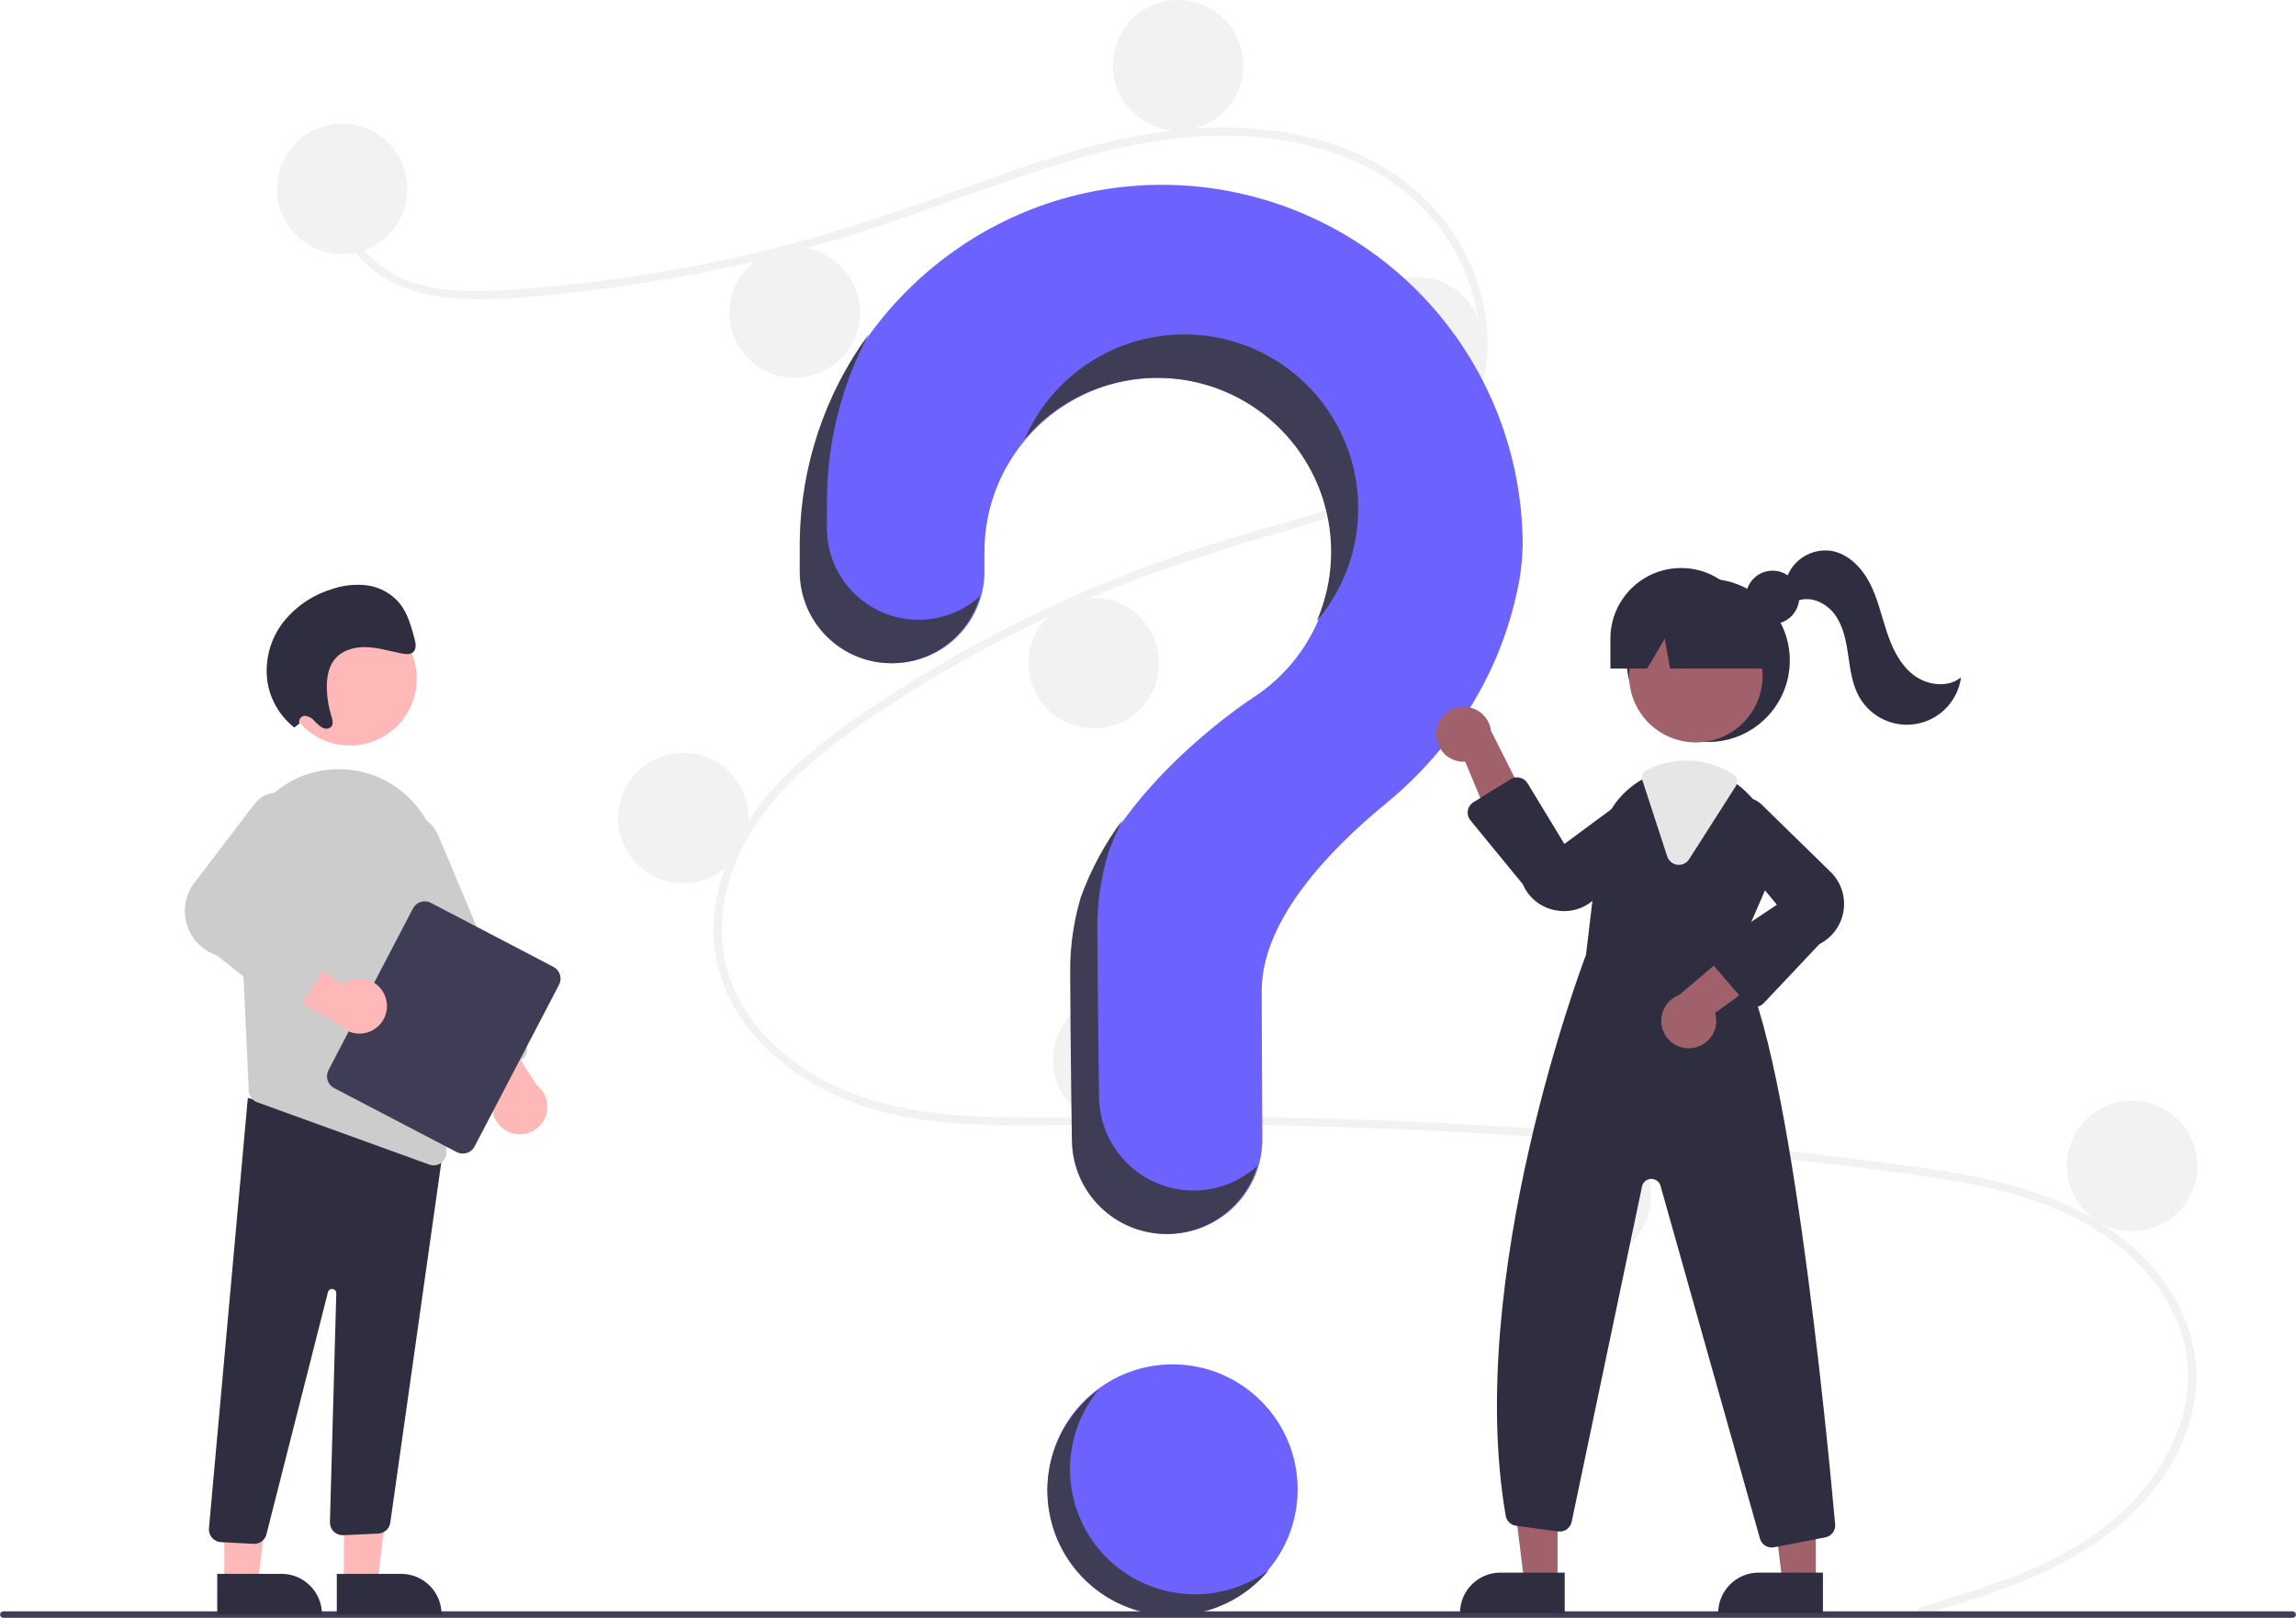
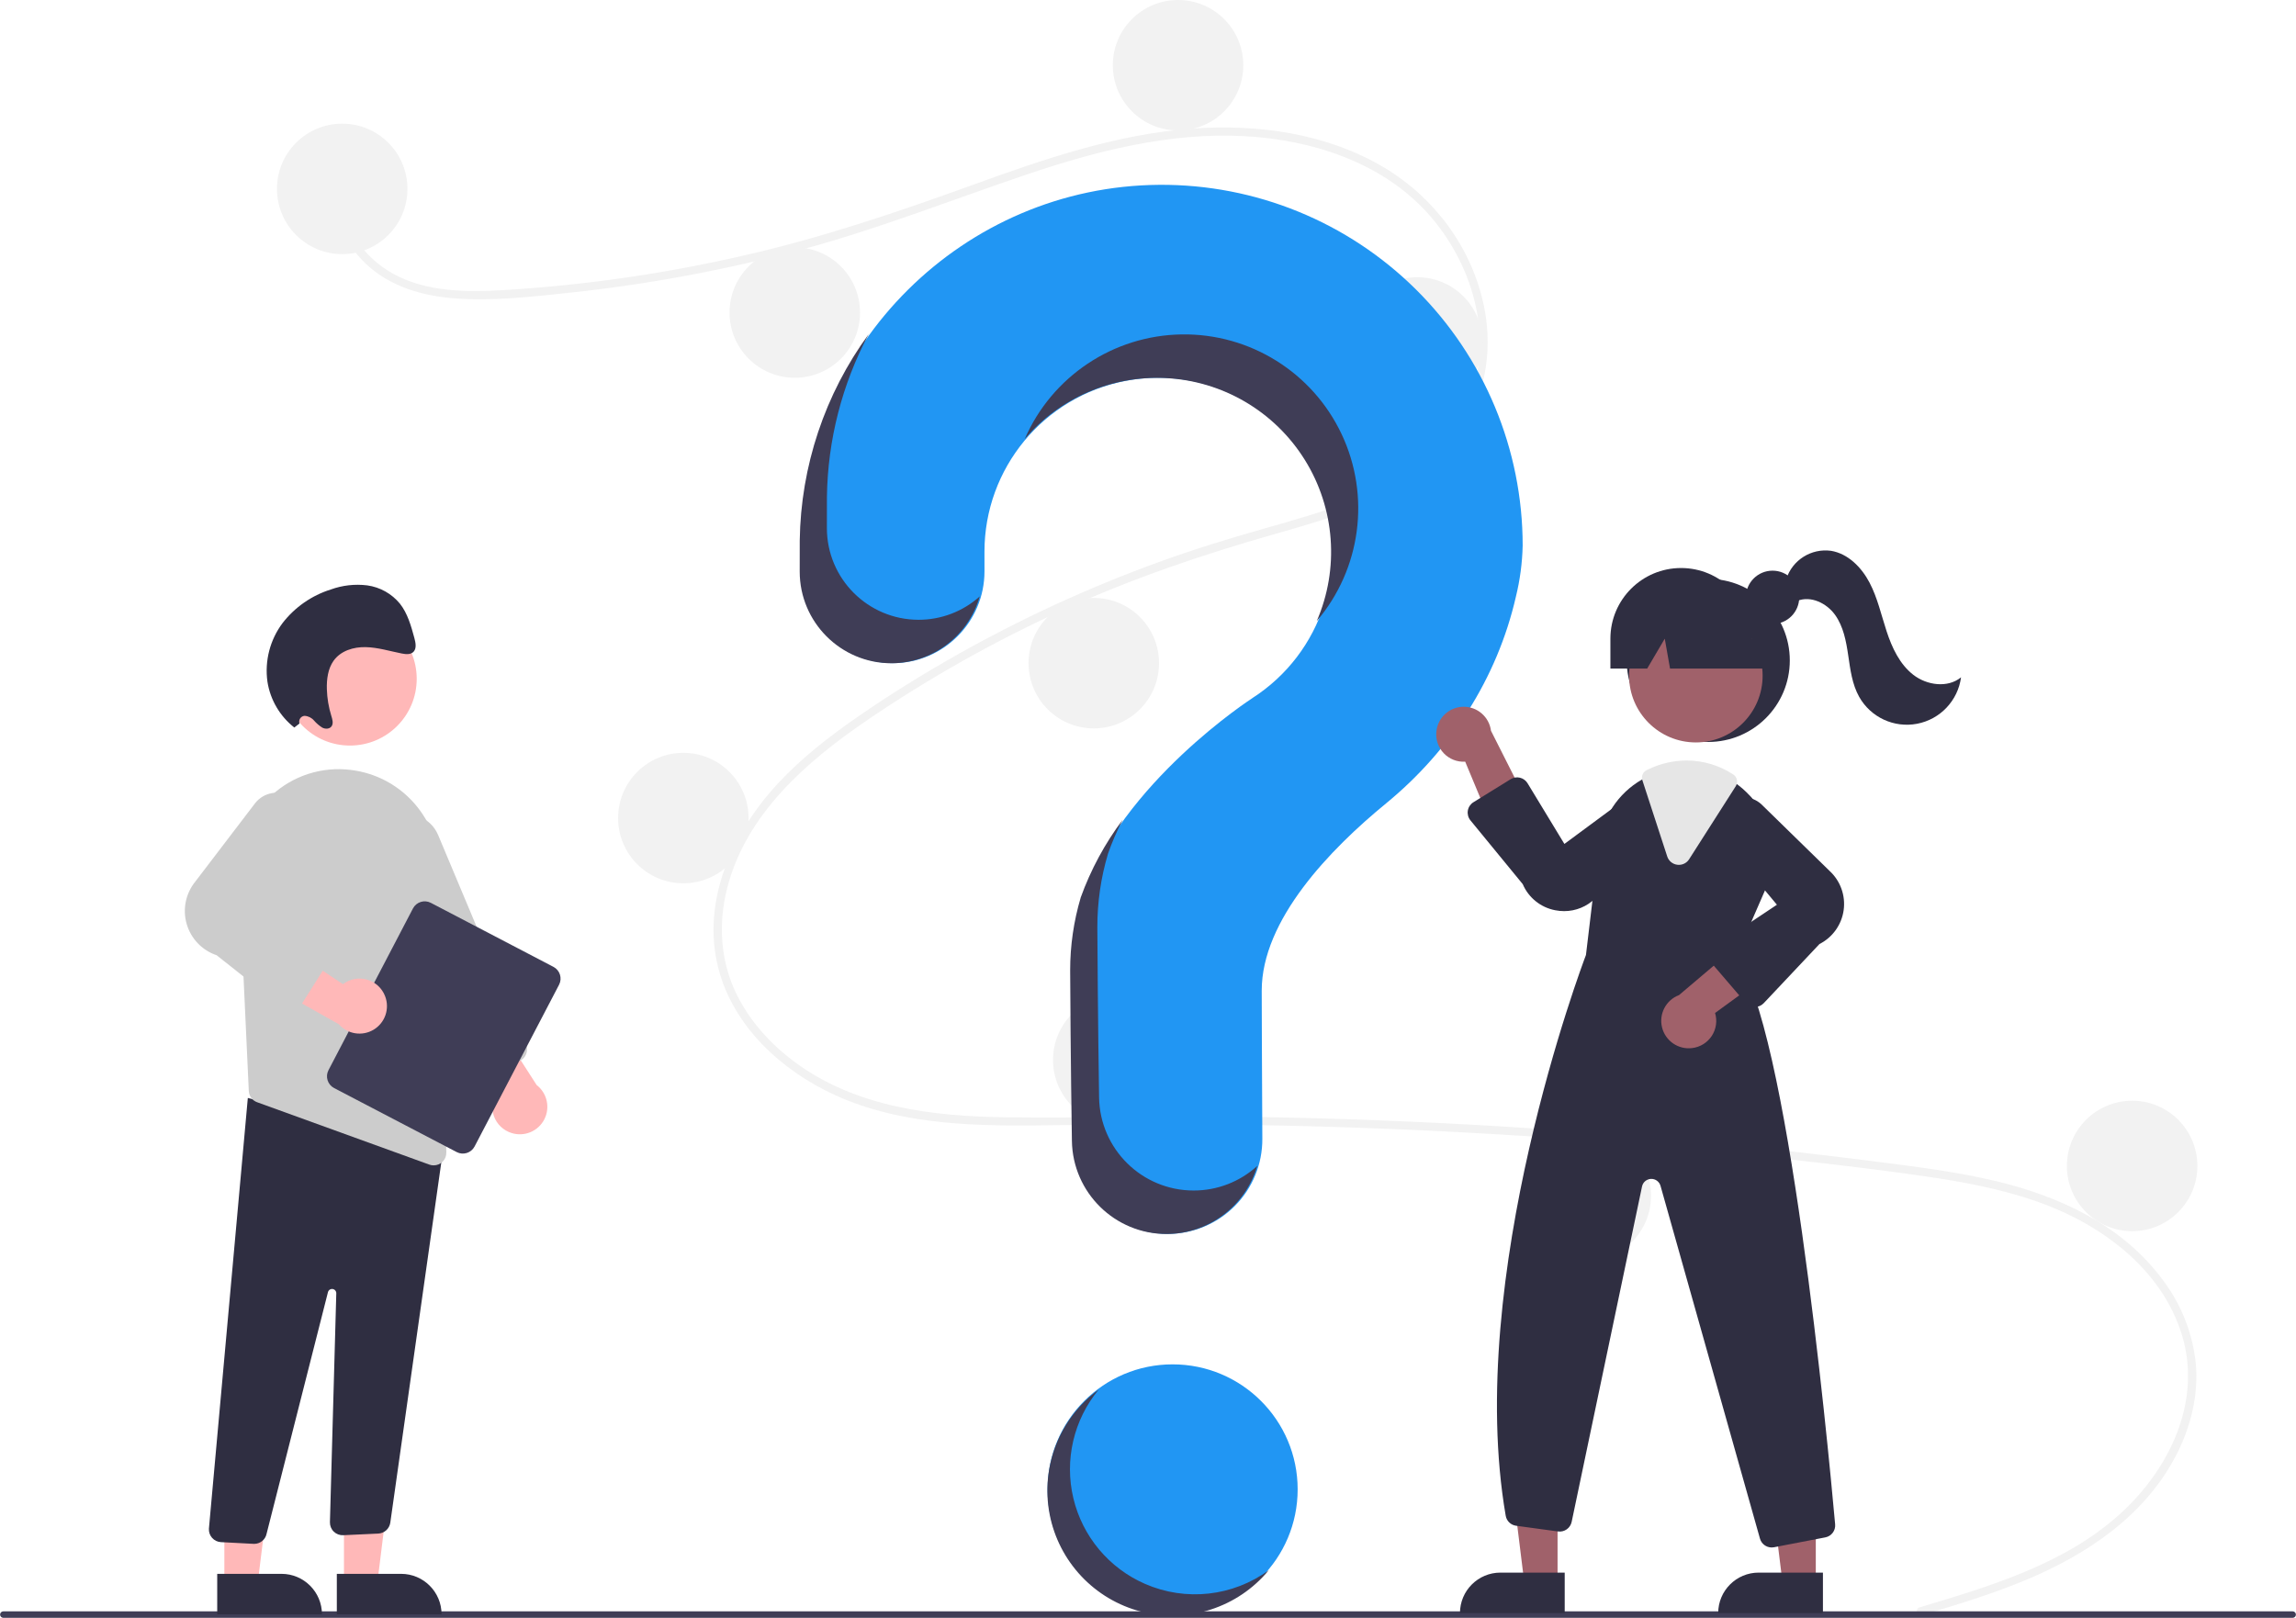
<svg xmlns="http://www.w3.org/2000/svg" data-name="Layer 1" width="844.675" height="595.262" viewBox="0 0 844.675 595.262">
-   <circle cx="431.393" cy="548" r="46" fill="#6c63ff" />
+   <circle cx="431.393" cy="548" r="46" fill="#2196f3" />
  <path d="M883.862,743.785c25.735-7.729,53.094-15.788,73.503-34.161,18.238-16.418,30.55-41.489,22.995-66.112-7.54-24.572-30.124-40.956-53.442-49.105-13.225-4.622-27.061-7.186-40.891-9.2-15.035-2.19-30.136-3.984-45.23-5.71q-91.677-10.486-184.044-12.811c-30.385-.765-60.764-.747-91.152-.306-27.139.394-55.722.384-80.899-11.151-19.578-8.97-37.348-25.289-42.803-46.734-6.297-24.755,5.318-49.964,21.98-67.892,8.783-9.45,19.047-17.404,29.636-24.717,11.487-7.934,23.375-15.306,35.521-22.188a494.634,494.634,0,0,1,74.767-34.468c12.746-4.634,25.68-8.633,38.728-12.321,11.017-3.115,22.068-6.234,32.716-10.477,20.583-8.204,40.161-22.1,45.395-44.881,4.96-21.591-3.403-45.031-18.065-61.071-16.963-18.557-42.539-26.692-67.06-28.008-27.528-1.478-54.422,5.412-80.297,14.156-27.597,9.326-54.599,20.049-82.778,27.603a556.958,556.958,0,0,1-85.196,15.837c-14.082,1.5-28.59,3.193-42.756,2.045-11.872-.962-23.684-4.454-32.434-12.88-7.503-7.225-11.972-17.154-10.435-27.632.279-1.903,3.17-1.094,2.893.798-1.87,12.755,6.8,24.509,17.484,30.529,12.348,6.958,27.374,6.968,41.122,6.172a537.825,537.825,0,0,0,88.515-12.796c28.593-6.531,56.164-15.866,83.704-25.839,26.156-9.472,52.897-18.716,80.84-20.767,24.246-1.78,49.752,1.752,70.874,14.423,18.564,11.136,32.215,29.707,36.565,51.018,4.25,20.825-1.636,41.785-17.4,56.317-16.321,15.046-38.701,21.479-59.557,27.404-26.452,7.514-52.337,16.298-77.392,27.703a485.824,485.824,0,0,0-72.8,40.928c-22.246,15.202-44.201,34.331-51.237,61.451-3.277,12.633-2.672,26.032,2.812,37.965,4.876,10.61,12.907,19.535,22.262,26.419,22.321,16.424,50.453,19.797,77.414,20.132,30.281.377,60.564-.645,90.855-.148q92.599,1.52,184.819,11.273,23.108,2.446,46.158,5.407c13.822,1.776,27.69,3.541,41.278,6.695,24.162,5.608,47.674,16.392,62.692,36.878a61.319,61.319,0,0,1,11.947,30.446c1.051,11.524-1.77,23.069-6.98,33.321-11.532,22.69-33.134,37.123-56.073,46.605-12.287,5.079-25.032,8.926-37.752,12.746-1.853.557-2.645-2.338-.798-2.893Z" transform="translate(-177.6623 -152.3692)" fill="#f2f2f2" />
  <circle cx="125.893" cy="69.5" r="24" fill="#f2f2f2" />
  <circle cx="292.393" cy="115" r="24" fill="#f2f2f2" />
  <circle cx="433.393" cy="24" r="24" fill="#f2f2f2" />
  <circle cx="521.393" cy="126" r="24" fill="#f2f2f2" />
  <circle cx="402.393" cy="244" r="24" fill="#f2f2f2" />
  <circle cx="251.393" cy="301" r="24" fill="#f2f2f2" />
  <circle cx="411.393" cy="390" r="24" fill="#f2f2f2" />
  <circle cx="583.393" cy="440" r="24" fill="#f2f2f2" />
  <circle cx="784.393" cy="429" r="24" fill="#f2f2f2" />
-   <path d="M604.128,220.373c-71.892.508-130.756,58.93-131.777,130.816-.009.664-.014,5.33-.013,11.434a33.748,33.748,0,0,0,33.744,33.746h0a33.769,33.769,0,0,0,33.761-33.798c-.003-4.152-.006-7.026-.006-7.202a64,64,0,1,1,98.52,53.879l.012.014s-48.028,30.92-62.671,73.335l.012.003a94.004,94.004,0,0,0-3.874,26.768c0,3.725.219,36.321.643,62.778a34.786,34.786,0,0,0,34.79,34.222h0a34.796,34.796,0,0,0,34.794-35.011c-.147-24.229-.227-52.442-.227-54.489,0-26.045,25.125-51.995,45.764-68.917,23.766-19.487,40.868-46.043,47.737-75.999a86.762,86.762,0,0,0,2.499-18.834A132.75,132.75,0,0,0,604.128,220.373Z" transform="translate(-177.6623 -152.3692)" fill="#6c63ff" />
+   <path d="M604.128,220.373c-71.892.508-130.756,58.93-131.777,130.816-.009.664-.014,5.33-.013,11.434a33.748,33.748,0,0,0,33.744,33.746h0a33.769,33.769,0,0,0,33.761-33.798c-.003-4.152-.006-7.026-.006-7.202a64,64,0,1,1,98.52,53.879l.012.014s-48.028,30.92-62.671,73.335l.012.003a94.004,94.004,0,0,0-3.874,26.768c0,3.725.219,36.321.643,62.778a34.786,34.786,0,0,0,34.79,34.222h0a34.796,34.796,0,0,0,34.794-35.011c-.147-24.229-.227-52.442-.227-54.489,0-26.045,25.125-51.995,45.764-68.917,23.766-19.487,40.868-46.043,47.737-75.999a86.762,86.762,0,0,0,2.499-18.834A132.75,132.75,0,0,0,604.128,220.373Z" transform="translate(-177.6623 -152.3692)" fill="#2196f3" />
  <path d="M1021.147,747.631H178.853a1.191,1.191,0,0,1,0-2.381h842.294a1.191,1.191,0,0,1,0,2.381Z" transform="translate(-177.6623 -152.3692)" fill="#3f3d56" />
  <circle cx="628.449" cy="242.996" r="30" fill="#2f2e41" />
  <polygon points="573.012 582.129 560.753 582.129 554.92 534.841 573.015 534.841 573.012 582.129" fill="#a0616a" />
  <path d="M551.996,578.626h23.644a0,0,0,0,1,0,0v14.887a0,0,0,0,1,0,0H537.109a0,0,0,0,1,0,0v0A14.887,14.887,0,0,1,551.996,578.626Z" fill="#2f2e41" />
  <polygon points="668.012 582.129 655.753 582.129 649.92 534.841 668.015 534.841 668.012 582.129" fill="#a0616a" />
  <path d="M646.996,578.626h23.644a0,0,0,0,1,0,0v14.887a0,0,0,0,1,0,0H632.109a0,0,0,0,1,0,0v0A14.887,14.887,0,0,1,646.996,578.626Z" fill="#2f2e41" />
  <circle cx="623.89" cy="248.61" r="24.561" fill="#a0616a" />
  <path d="M816.191,504.775l10.99-25.25a31.383,31.383,0,0,0-6.95-35.6,31.873,31.873,0,0,0-3.07-2.67,30.935,30.935,0,0,0-18.99-6.57,32.179,32.179,0,0,0-13.4,2.98c-.36.16-.71.33-1.07.5-.69.33-1.37.69-2.03,1.06a31.678,31.678,0,0,0-15.7,23.88l-4.85,40.64c-1.22,3.19-44.74,118.39-29.52,206.34a4.467,4.467,0,0,0,3.82,3.67l15.43,2.1a4.497,4.497,0,0,0,5.01-3.53l25.89-123.41a3.503,3.503,0,0,1,6.8-.23l36.58,129.78a4.471,4.471,0,0,0,4.31,3.28,5.122,5.122,0,0,0,.87-.08l18.85-3.63a4.471,4.471,0,0,0,3.63-4.81C850.021,682.335,835.301,527.605,816.191,504.775Z" transform="translate(-177.6623 -152.3692)" fill="#2f2e41" />
  <path d="M706.102,421.419A10.056,10.056,0,0,0,716.696,432.623l13.729,32.992,10.385-15.394-14.629-28.97a10.11,10.11,0,0,0-20.079.169Z" transform="translate(-177.6623 -152.3692)" fill="#a0616a" />
  <path d="M800.19,537.996a10.056,10.056,0,0,0,8.427-12.913l28.885-21.038-17.39-6.512-24.764,20.977a10.11,10.11,0,0,0,4.842,19.487Z" transform="translate(-177.6623 -152.3692)" fill="#a0616a" />
  <path d="M753.102,487.61a17.057,17.057,0,0,1-3.298-.325,16.305,16.305,0,0,1-11.948-9.616l-19.234-23.453a4.501,4.501,0,0,1,1.111-6.681l13.684-8.471a4.5,4.5,0,0,1,6.215,1.49l13.556,22.334L779.15,443.702A9.721,9.721,0,0,1,790.46,459.264l-25.912,23.637A16.253,16.253,0,0,1,753.102,487.61Z" transform="translate(-177.6623 -152.3692)" fill="#2f2e41" />
  <path d="M823.252,522.883c-.035,0-.071,0-.106-.001a4.508,4.508,0,0,1-3.311-1.57l-12.166-14.193a4.5,4.5,0,0,1,.92-6.673l22.781-15.188-20.638-24.812a9.721,9.721,0,0,1,14.887-12.183l25.084,24.513a16.525,16.525,0,0,1-3.675,26.94l-20.501,21.754A4.507,4.507,0,0,1,823.252,522.883Z" transform="translate(-177.6623 -152.3692)" fill="#2f2e41" />
  <path d="M795.307,470.584a4.632,4.632,0,0,1-.584-.037,4.461,4.461,0,0,1-3.71-3.069l-9.142-28.029a3.083,3.083,0,0,1,1.594-3.725l.297-.14c.269-.128.535-.254.807-.375a32.574,32.574,0,0,1,13.603-3.023,31.327,31.327,0,0,1,17.161,5.157,3.13,3.13,0,0,1,.901,4.294L799.084,468.504A4.455,4.455,0,0,1,795.307,470.584Z" transform="translate(-177.6623 -152.3692)" fill="#e6e6e6" />
  <circle cx="652.101" cy="219.786" r="9.817" fill="#2f2e41" />
  <path d="M796.111,361.365h0a26,26,0,0,0-26,26v11h13.529l6.471-11,1.941,11h41.059l-11-11A26,26,0,0,0,796.111,361.365Z" transform="translate(-177.6623 -152.3692)" fill="#2f2e41" />
  <path d="M834.809,365.431a15.15,15.15,0,0,1,16.481-10.396c6.256,1.046,11.202,6.075,14.149,11.691s4.308,11.903,6.289,17.928,4.791,12.084,9.793,15.984,12.677,4.958,17.59.946a20.118,20.118,0,0,1-37.477,7.181c-2.592-4.612-3.261-10.017-4.03-15.251s-1.767-10.65-4.862-14.94-8.888-7.093-13.804-5.139Z" transform="translate(-177.6623 -152.3692)" fill="#2f2e41" />
  <path d="M515.609,380.408h0a33.748,33.748,0,0,1-33.744-33.746c-0-6.104.004-10.771.013-11.434a131.507,131.507,0,0,1,15.359-59.909,131.803,131.803,0,0,0-25.359,75.909c-.009.664-.014,5.33-.013,11.434a33.748,33.748,0,0,0,33.744,33.746h0A33.773,33.773,0,0,0,538.097,371.817,33.622,33.622,0,0,1,515.609,380.408Z" transform="translate(-177.6623 -152.3692)" fill="#3f3d56" />
  <path d="M606.415,291.478a64.004,64.004,0,0,1,55.659,89.413,63.997,63.997,0,1,0-107.426-66.985A63.871,63.871,0,0,1,606.415,291.478Z" transform="translate(-177.6623 -152.3692)" fill="#3f3d56" />
  <path d="M616.797,590.408h0a34.787,34.787,0,0,1-34.79-34.222c-.423-26.456-.643-59.052-.643-62.778a94.004,94.004,0,0,1,3.874-26.768l-.012-.003a95.069,95.069,0,0,1,5.494-12.701,110.047,110.047,0,0,0-15.494,28.701l.012.003a94.004,94.004,0,0,0-3.874,26.768c0,3.725.219,36.321.643,62.778a34.787,34.787,0,0,0,34.79,34.222h0a34.803,34.803,0,0,0,33.402-25.048A34.66,34.66,0,0,1,616.797,590.408Z" transform="translate(-177.6623 -152.3692)" fill="#3f3d56" />
  <polygon points="126.541 582.585 138.8 582.584 144.633 535.296 126.538 535.297 126.541 582.585" fill="#ffb8b8" />
  <path d="M301.576,731.451H340.107a0,0,0,0,1,0,0v14.887a0,0,0,0,1,0,0H316.463A14.887,14.887,0,0,1,301.576,731.451v0A0,0,0,0,1,301.576,731.451Z" transform="translate(464.0541 1325.404) rotate(179.9974)" fill="#2f2e41" />
  <polygon points="82.541 582.585 94.8 582.584 100.633 535.296 82.538 535.297 82.541 582.585" fill="#ffb8b8" />
  <path d="M257.576,731.451H296.107a0,0,0,0,1,0,0v14.887a0,0,0,0,1,0,0H272.463A14.887,14.887,0,0,1,257.576,731.451v0A0,0,0,0,1,257.576,731.451Z" transform="translate(376.0541 1325.406) rotate(179.9974)" fill="#2f2e41" />
  <path d="M270.917,720.411l-11.975-.63a4.673,4.673,0,0,1-4.419-4.967l14.313-158.466,65.911,17.786,6.35-1.732L321.239,712.686a4.696,4.696,0,0,1-4.358,3.945l-12.909.601a4.674,4.674,0,0,1-4.931-4.796l2.339-84.196a1.558,1.558,0,0,0-3.083-.36L275.739,716.692a4.646,4.646,0,0,1-4.569,3.725C271.086,720.418,271.002,720.416,270.917,720.411Z" transform="translate(-177.6623 -152.3692)" fill="#2f2e41" />
  <circle cx="128.742" cy="249.759" r="24.561" fill="#ffb8b8" />
  <path d="M265.512,474.287l2.701,58.267.976,21.199a4.642,4.642,0,0,0,3.074,4.175l63.336,22.943a4.477,4.477,0,0,0,1.6.28,4.644,4.644,0,0,0,4.664-4.788L339.266,471.597A36.93,36.93,0,0,0,308.522,435.92c-.613-.093-1.236-.187-1.859-.27a36.249,36.249,0,0,0-29.165,9.441,37.236,37.236,0,0,0-11.986,29.196Z" transform="translate(-177.6623 -152.3692)" fill="#ccc" />
  <path d="M365.855,569.245a10.064,10.064,0,0,1-5.369-15.227l-21.478-28.56,18.534-1.147,17.554,27.297a10.111,10.111,0,0,1-9.242,17.637Z" transform="translate(-177.6623 -152.3692)" fill="#ffb8b8" />
  <path d="M350.753,548.85a4.644,4.644,0,0,1-2.541-2.518L315.854,469.237a12.463,12.463,0,1,1,22.984-9.647l32.358,77.095a4.679,4.679,0,0,1-2.5,6.118l-14.365,6.029a4.642,4.642,0,0,1-3.577.017Z" transform="translate(-177.6623 -152.3692)" fill="#ccc" />
  <path d="M298.508,546.131,329.587,486.622a4.878,4.878,0,0,1,6.575-2.063l45.112,23.56a4.878,4.878,0,0,1,2.063,6.575l-31.079,59.509a4.878,4.878,0,0,1-6.575,2.063L300.571,552.706A4.878,4.878,0,0,1,298.508,546.131Z" transform="translate(-177.6623 -152.3692)" fill="#3f3d56" />
  <path d="M319.351,518.943a10.064,10.064,0,0,0-15.517-4.46l-29.778-19.754-.051,18.57L302.29,529.21a10.111,10.111,0,0,0,17.06-10.267Z" transform="translate(-177.6623 -152.3692)" fill="#ffb8b8" />
  <path d="M281.701,523.119l-24.337-19.278a17.163,17.163,0,0,1-7.823-27.135l22.097-28.96a10.096,10.096,0,0,1,17.13,10.284l-17.484,28.6,25.694,12.187a4.674,4.674,0,0,1,1.948,6.72l-10.372,16.414a4.682,4.682,0,0,1-3.167,2.111c-.026.004-.051.008-.077.012A4.696,4.696,0,0,1,281.701,523.119Z" transform="translate(-177.6623 -152.3692)" fill="#ccc" />
  <path d="M287.845,418.574a2.135,2.135,0,0,1,1.856-2.819,4.93,4.93,0,0,1,3.476,1.715,13.833,13.833,0,0,0,3.071,2.637c1.188.599,2.8.514,3.477-.628.636-1.072.2-2.508-.185-3.753a36.907,36.907,0,0,1-1.63-9.77c-.111-3.7.411-7.562,2.46-10.448,2.644-3.725,7.371-5.139,11.845-5.036s8.875,1.484,13.307,2.357c1.53.301,3.328.456,4.352-.73,1.088-1.261.688-3.301.226-5.004-1.201-4.417-2.475-8.985-5.265-12.552a18.898,18.898,0,0,0-12.061-6.79,28.938,28.938,0,0,0-13.462,1.528,36.096,36.096,0,0,0-17.683,12.319,29.236,29.236,0,0,0-5.578,21.6,26.667,26.667,0,0,0,9.886,16.855Z" transform="translate(-177.6623 -152.3692)" fill="#2f2e41" />
  <path d="M598.92,735.149a45.994,45.994,0,0,1-17.07-71.489,45.997,45.997,0,1,0,62.569,66.464A45.969,45.969,0,0,1,598.92,735.149Z" transform="translate(-177.6623 -152.3692)" fill="#3f3d56" />
</svg>
